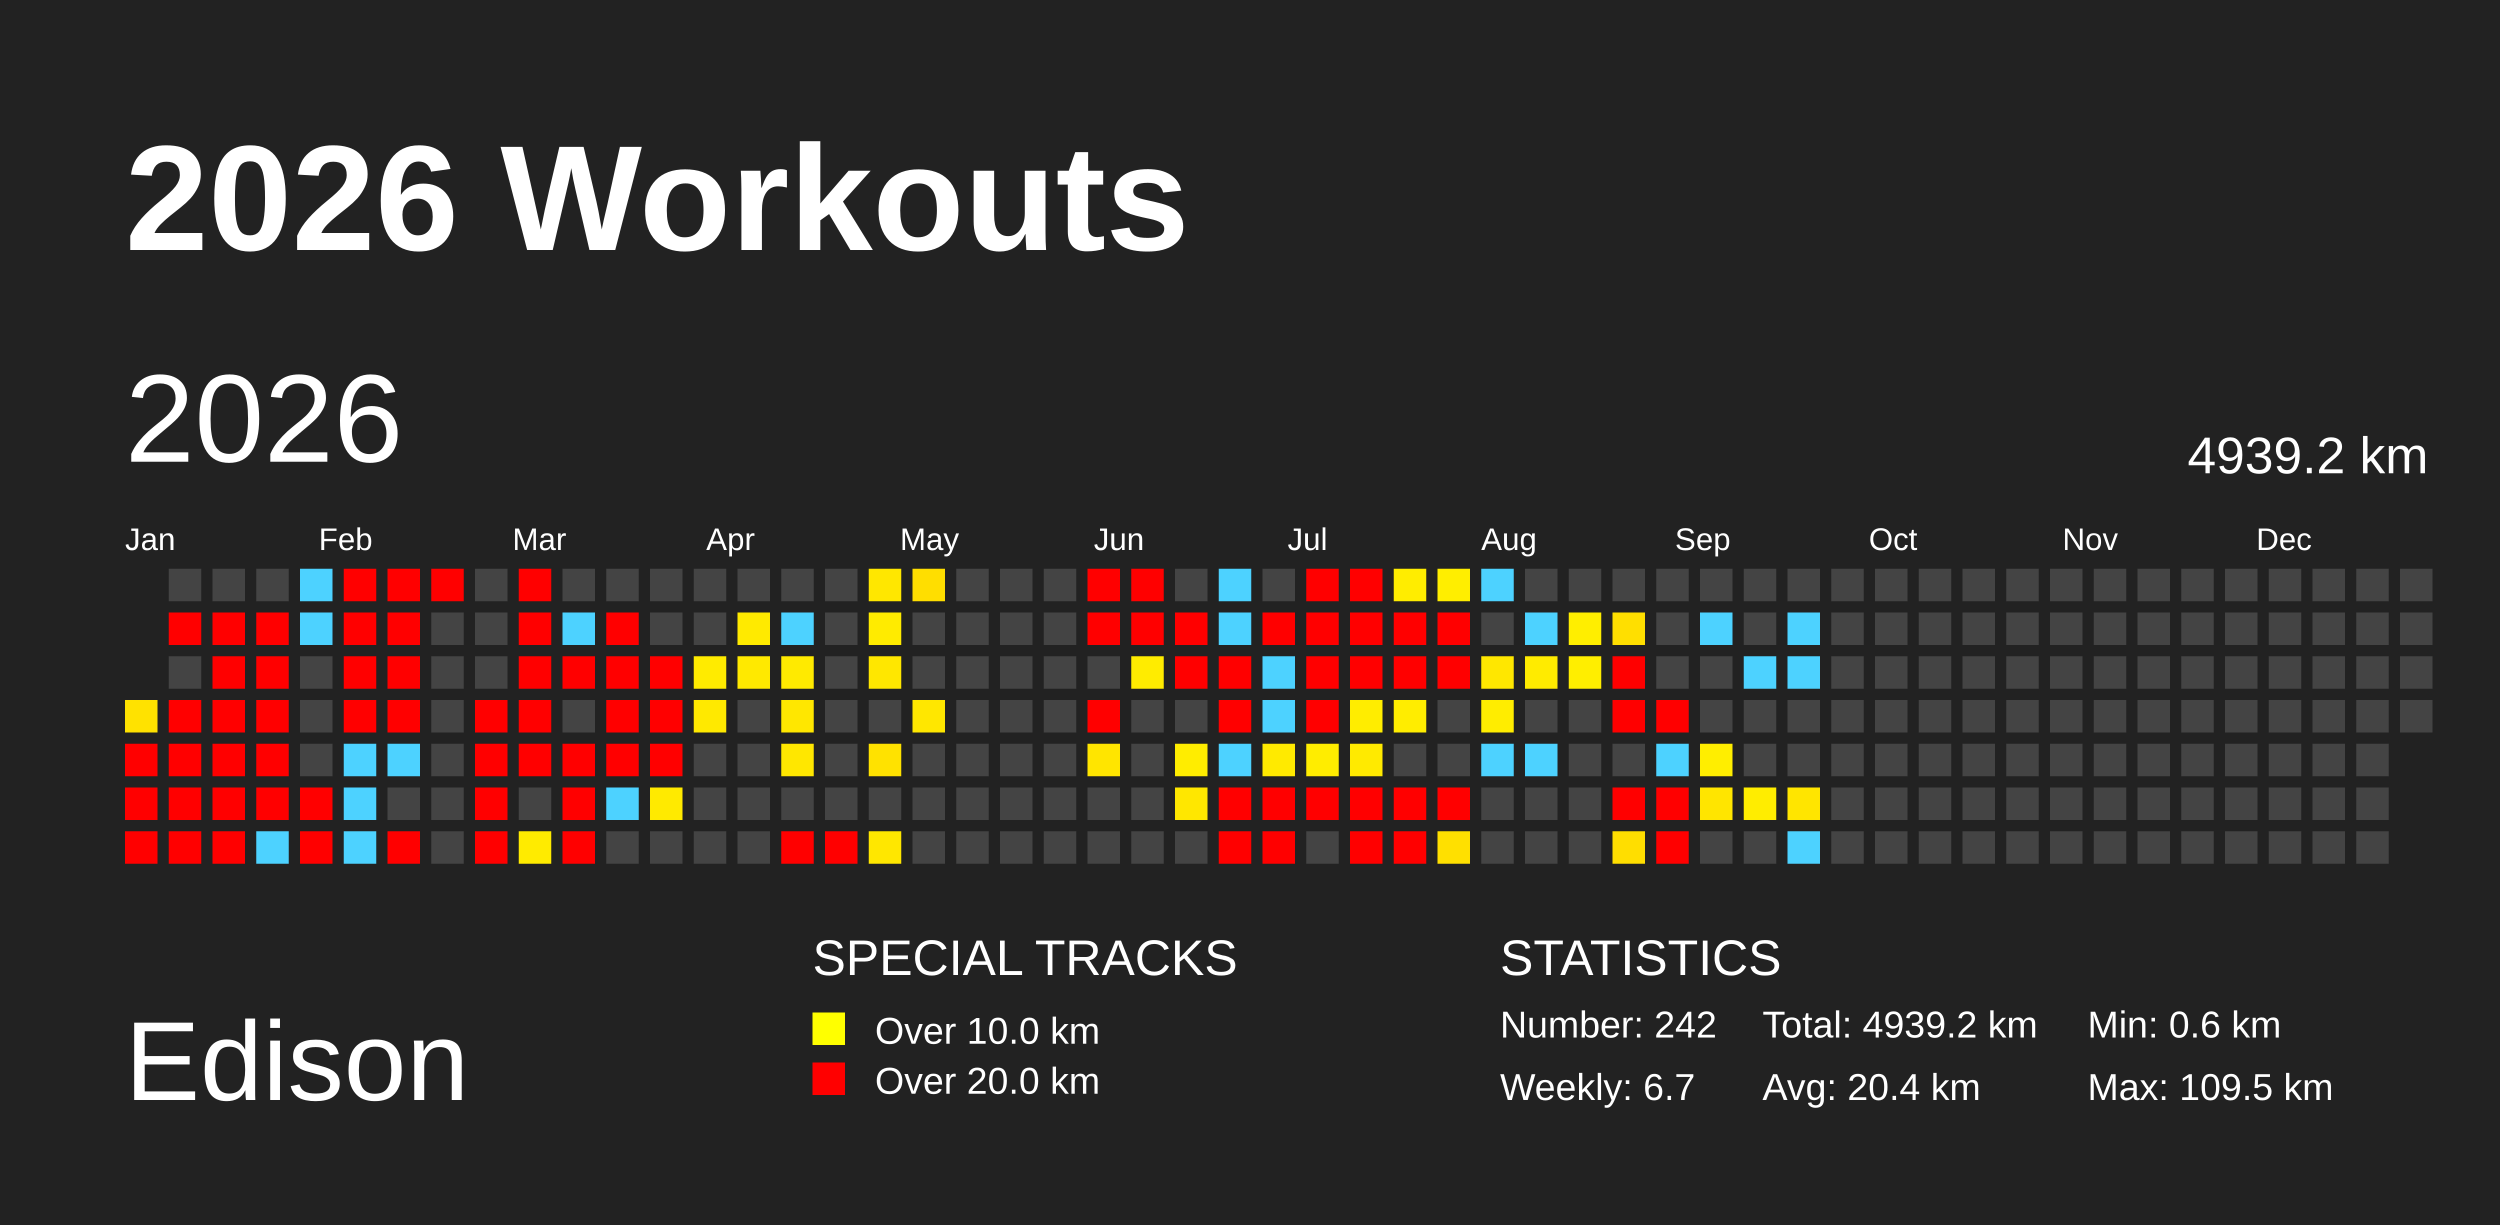
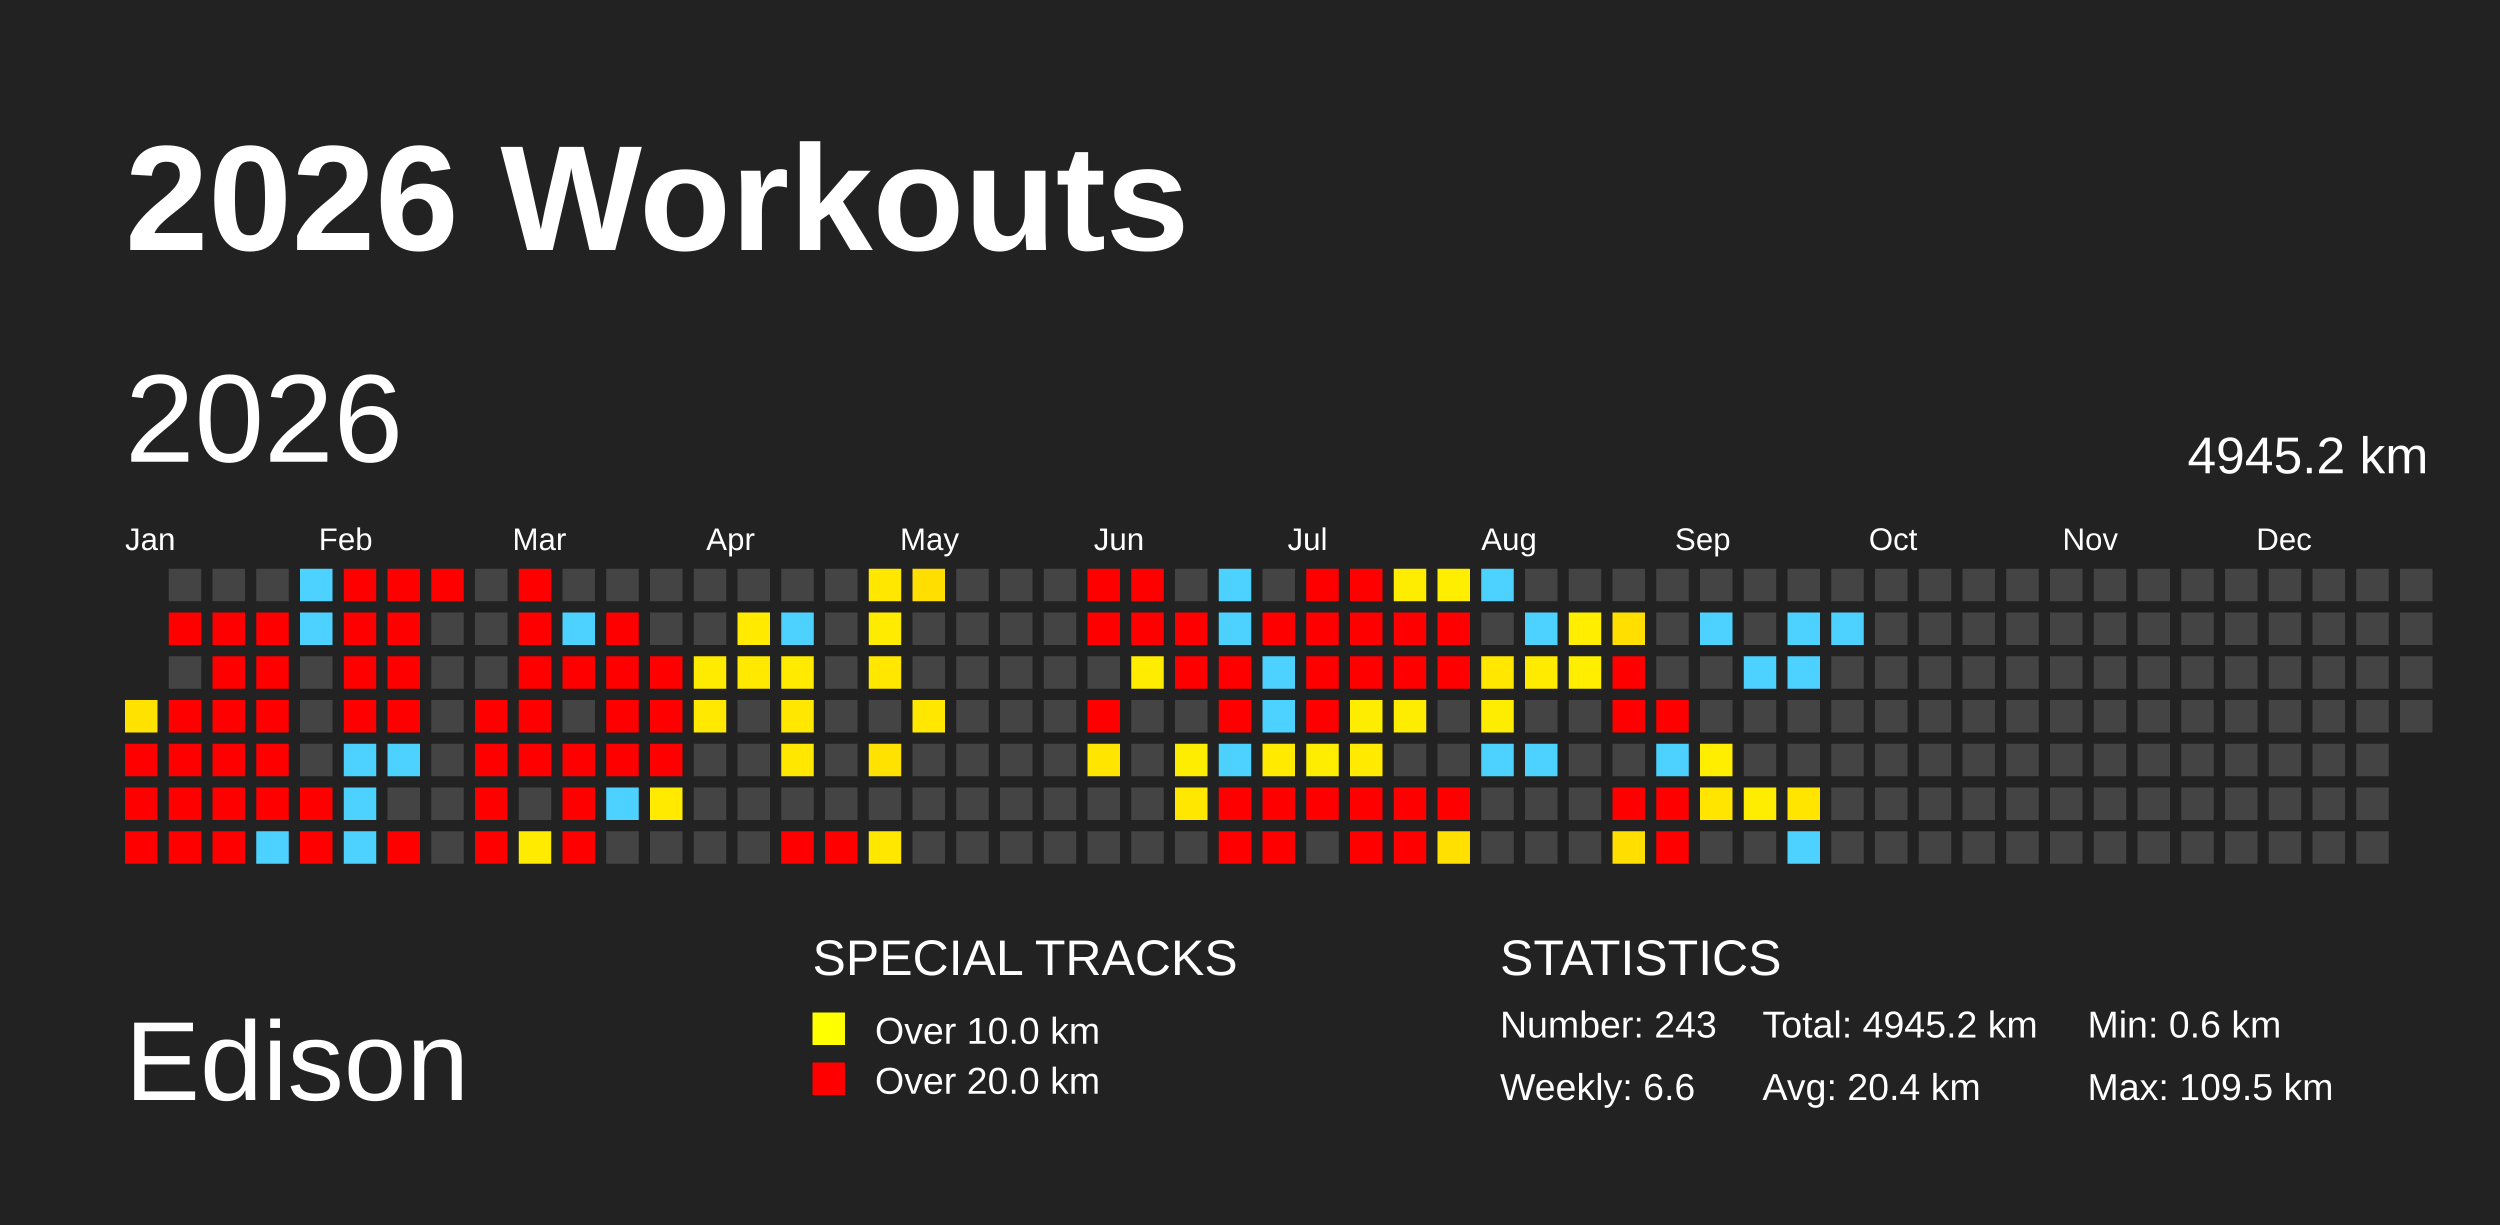
<svg xmlns="http://www.w3.org/2000/svg" baseProfile="full" height="98mm" version="1.1" viewBox="0,0,200,98" width="200mm">
  <defs />
  <rect fill="#222222" height="98" width="200" x="0" y="0" />
  <text fill="#FFFFFF" style="font-size:12px; font-family:Arial; font-weight:bold;" x="10" y="20">2026 Workouts</text>
  <text fill="#FFFFFF" style="font-size:9px; font-family:Arial" x="10" y="88">Edison</text>
  <text fill="#FFFFFF" style="font-size:4px; font-family:Arial" x="65" y="78">SPECIAL TRACKS</text>
  <rect fill="yellow" height="2.6" width="2.6" x="65" y="81" />
  <text fill="#FFFFFF" style="font-size:3px; font-family:Arial" x="70" y="83.5">Over 10.0 km</text>
  <rect fill="red" height="2.6" width="2.6" x="65" y="85" />
  <text fill="#FFFFFF" style="font-size:3px; font-family:Arial" x="70" y="87.5">Over 20.0 km</text>
  <text fill="#FFFFFF" style="font-size:4px; font-family:Arial" x="120" y="78">STATISTICS</text>
-   <text fill="#FFFFFF" style="font-size:3px; font-family:Arial" x="120" y="83">Number: 242</text>
-   <text fill="#FFFFFF" style="font-size:3px; font-family:Arial" x="120" y="88">Weekly: 6.7</text>
-   <text fill="#FFFFFF" style="font-size:3px; font-family:Arial" x="141" y="83">Total: 4939.2 km</text>
+   <text fill="#FFFFFF" style="font-size:3px; font-family:Arial" x="120" y="83">Number: 243</text>
+   <text fill="#FFFFFF" style="font-size:3px; font-family:Arial" x="120" y="88">Weekly: 6.6</text>
+   <text fill="#FFFFFF" style="font-size:3px; font-family:Arial" x="141" y="83">Total: 4945.2 km</text>
  <text fill="#FFFFFF" style="font-size:3px; font-family:Arial" x="141" y="88">Avg: 20.4 km</text>
  <text fill="#FFFFFF" style="font-size:3px; font-family:Arial" x="167" y="83">Min: 0.6 km</text>
  <text fill="#FFFFFF" style="font-size:3px; font-family:Arial" x="167" y="88">Max: 109.5 km</text>
  <text dominant-baseline="hanging" fill="#FFFFFF" style="font-size:10.0px; font-family:Arial;" x="10" y="30">2026</text>
-   <text dominant-baseline="hanging" fill="#FFFFFF" style="font-size:4.125px; font-family:Arial;" x="175" y="35">4939.2 km</text>
+   <text dominant-baseline="hanging" fill="#FFFFFF" style="font-size:4.125px; font-family:Arial;" x="175" y="35">4945.2 km</text>
  <text fill="#FFFFFF" style="font-size:2.5px; font-family:Arial" x="10.0" y="44">Jan</text>
  <text fill="#FFFFFF" style="font-size:2.5px; font-family:Arial" x="25.5" y="44">Feb</text>
  <text fill="#FFFFFF" style="font-size:2.5px; font-family:Arial" x="41.0" y="44">Mar</text>
  <text fill="#FFFFFF" style="font-size:2.5px; font-family:Arial" x="56.5" y="44">Apr</text>
  <text fill="#FFFFFF" style="font-size:2.5px; font-family:Arial" x="72.0" y="44">May</text>
  <text fill="#FFFFFF" style="font-size:2.5px; font-family:Arial" x="87.5" y="44">Jun</text>
  <text fill="#FFFFFF" style="font-size:2.5px; font-family:Arial" x="103.0" y="44">Jul</text>
  <text fill="#FFFFFF" style="font-size:2.5px; font-family:Arial" x="118.5" y="44">Aug</text>
  <text fill="#FFFFFF" style="font-size:2.5px; font-family:Arial" x="134.0" y="44">Sep</text>
  <text fill="#FFFFFF" style="font-size:2.5px; font-family:Arial" x="149.5" y="44">Oct</text>
  <text fill="#FFFFFF" style="font-size:2.5px; font-family:Arial" x="165.0" y="44">Nov</text>
  <text fill="#FFFFFF" style="font-size:2.5px; font-family:Arial" x="180.5" y="44">Dec</text>
  <rect fill="#ffe200" height="2.6" width="2.6" x="10.0" y="56.0" />
  <rect fill="red" height="2.6" width="2.6" x="10.0" y="59.5" />
  <rect fill="red" height="2.6" width="2.6" x="10.0" y="63.0" />
  <rect fill="red" height="2.6" width="2.6" x="10.0" y="66.5" />
  <rect fill="#444444" height="2.6" width="2.6" x="13.5" y="45.5" />
  <rect fill="red" height="2.6" width="2.6" x="13.5" y="49.0" />
  <rect fill="#444444" height="2.6" width="2.6" x="13.5" y="52.5" />
  <rect fill="red" height="2.6" width="2.6" x="13.5" y="56.0" />
  <rect fill="red" height="2.6" width="2.6" x="13.5" y="59.5" />
  <rect fill="red" height="2.6" width="2.6" x="13.5" y="63.0" />
  <rect fill="red" height="2.6" width="2.6" x="13.5" y="66.5" />
  <rect fill="#444444" height="2.6" width="2.6" x="17.0" y="45.5" />
  <rect fill="red" height="2.6" width="2.6" x="17.0" y="49.0" />
  <rect fill="red" height="2.6" width="2.6" x="17.0" y="52.5" />
  <rect fill="red" height="2.6" width="2.6" x="17.0" y="56.0" />
  <rect fill="red" height="2.6" width="2.6" x="17.0" y="59.5" />
  <rect fill="red" height="2.6" width="2.6" x="17.0" y="63.0" />
  <rect fill="red" height="2.6" width="2.6" x="17.0" y="66.5" />
  <rect fill="#444444" height="2.6" width="2.6" x="20.5" y="45.5" />
  <rect fill="red" height="2.6" width="2.6" x="20.5" y="49.0" />
  <rect fill="red" height="2.6" width="2.6" x="20.5" y="52.5" />
  <rect fill="red" height="2.6" width="2.6" x="20.5" y="56.0" />
  <rect fill="red" height="2.6" width="2.6" x="20.5" y="59.5" />
  <rect fill="red" height="2.6" width="2.6" x="20.5" y="63.0" />
  <rect fill="#4dd2ff" height="2.6" width="2.6" x="20.5" y="66.5" />
  <rect fill="#4dd2ff" height="2.6" width="2.6" x="24.0" y="45.5" />
  <rect fill="#4dd2ff" height="2.6" width="2.6" x="24.0" y="49.0" />
  <rect fill="#444444" height="2.6" width="2.6" x="24.0" y="52.5" />
  <rect fill="#444444" height="2.6" width="2.6" x="24.0" y="56.0" />
  <rect fill="#444444" height="2.6" width="2.6" x="24.0" y="59.5" />
  <rect fill="red" height="2.6" width="2.6" x="24.0" y="63.0" />
  <rect fill="red" height="2.6" width="2.6" x="24.0" y="66.5" />
  <rect fill="red" height="2.6" width="2.6" x="27.5" y="45.5" />
  <rect fill="red" height="2.6" width="2.6" x="27.5" y="49.0" />
  <rect fill="red" height="2.6" width="2.6" x="27.5" y="52.5" />
  <rect fill="red" height="2.6" width="2.6" x="27.5" y="56.0" />
  <rect fill="#4dd2ff" height="2.6" width="2.6" x="27.5" y="59.5" />
  <rect fill="#4dd2ff" height="2.6" width="2.6" x="27.5" y="63.0" />
  <rect fill="#4dd2ff" height="2.6" width="2.6" x="27.5" y="66.5" />
  <rect fill="red" height="2.6" width="2.6" x="31.0" y="45.5" />
  <rect fill="red" height="2.6" width="2.6" x="31.0" y="49.0" />
  <rect fill="red" height="2.6" width="2.6" x="31.0" y="52.5" />
  <rect fill="red" height="2.6" width="2.6" x="31.0" y="56.0" />
  <rect fill="#4dd2ff" height="2.6" width="2.6" x="31.0" y="59.5" />
  <rect fill="#444444" height="2.6" width="2.6" x="31.0" y="63.0" />
  <rect fill="red" height="2.6" width="2.6" x="31.0" y="66.5" />
  <rect fill="red" height="2.6" width="2.6" x="34.5" y="45.5" />
  <rect fill="#444444" height="2.6" width="2.6" x="34.5" y="49.0" />
  <rect fill="#444444" height="2.6" width="2.6" x="34.5" y="52.5" />
  <rect fill="#444444" height="2.6" width="2.6" x="34.5" y="56.0" />
  <rect fill="#444444" height="2.6" width="2.6" x="34.5" y="59.5" />
  <rect fill="#444444" height="2.6" width="2.6" x="34.5" y="63.0" />
  <rect fill="#444444" height="2.6" width="2.6" x="34.5" y="66.5" />
  <rect fill="#444444" height="2.6" width="2.6" x="38.0" y="45.5" />
  <rect fill="#444444" height="2.6" width="2.6" x="38.0" y="49.0" />
  <rect fill="#444444" height="2.6" width="2.6" x="38.0" y="52.5" />
  <rect fill="red" height="2.6" width="2.6" x="38.0" y="56.0" />
  <rect fill="red" height="2.6" width="2.6" x="38.0" y="59.5" />
  <rect fill="red" height="2.6" width="2.6" x="38.0" y="63.0" />
  <rect fill="red" height="2.6" width="2.6" x="38.0" y="66.5" />
  <rect fill="red" height="2.6" width="2.6" x="41.5" y="45.5" />
  <rect fill="red" height="2.6" width="2.6" x="41.5" y="49.0" />
  <rect fill="red" height="2.6" width="2.6" x="41.5" y="52.5" />
  <rect fill="red" height="2.6" width="2.6" x="41.5" y="56.0" />
  <rect fill="red" height="2.6" width="2.6" x="41.5" y="59.5" />
  <rect fill="#444444" height="2.6" width="2.6" x="41.5" y="63.0" />
  <rect fill="#ffeb00" height="2.6" width="2.6" x="41.5" y="66.5" />
  <rect fill="#444444" height="2.6" width="2.6" x="45.0" y="45.5" />
  <rect fill="#4dd2ff" height="2.6" width="2.6" x="45.0" y="49.0" />
  <rect fill="red" height="2.6" width="2.6" x="45.0" y="52.5" />
  <rect fill="#444444" height="2.6" width="2.6" x="45.0" y="56.0" />
  <rect fill="red" height="2.6" width="2.6" x="45.0" y="59.5" />
  <rect fill="red" height="2.6" width="2.6" x="45.0" y="63.0" />
  <rect fill="red" height="2.6" width="2.6" x="45.0" y="66.5" />
  <rect fill="#444444" height="2.6" width="2.6" x="48.5" y="45.5" />
  <rect fill="red" height="2.6" width="2.6" x="48.5" y="49.0" />
  <rect fill="red" height="2.6" width="2.6" x="48.5" y="52.5" />
  <rect fill="red" height="2.6" width="2.6" x="48.5" y="56.0" />
  <rect fill="red" height="2.6" width="2.6" x="48.5" y="59.5" />
  <rect fill="#4dd2ff" height="2.6" width="2.6" x="48.5" y="63.0" />
  <rect fill="#444444" height="2.6" width="2.6" x="48.5" y="66.5" />
  <rect fill="#444444" height="2.6" width="2.6" x="52.0" y="45.5" />
  <rect fill="#444444" height="2.6" width="2.6" x="52.0" y="49.0" />
  <rect fill="red" height="2.6" width="2.6" x="52.0" y="52.5" />
  <rect fill="red" height="2.6" width="2.6" x="52.0" y="56.0" />
  <rect fill="red" height="2.6" width="2.6" x="52.0" y="59.5" />
  <rect fill="#ffea00" height="2.6" width="2.6" x="52.0" y="63.0" />
  <rect fill="#444444" height="2.6" width="2.6" x="52.0" y="66.5" />
  <rect fill="#444444" height="2.6" width="2.6" x="55.5" y="45.5" />
  <rect fill="#444444" height="2.6" width="2.6" x="55.5" y="49.0" />
  <rect fill="#ffeb00" height="2.6" width="2.6" x="55.5" y="52.5" />
  <rect fill="#ffe900" height="2.6" width="2.6" x="55.5" y="56.0" />
  <rect fill="#444444" height="2.6" width="2.6" x="55.5" y="59.5" />
  <rect fill="#444444" height="2.6" width="2.6" x="55.5" y="63.0" />
  <rect fill="#444444" height="2.6" width="2.6" x="55.5" y="66.5" />
  <rect fill="#444444" height="2.6" width="2.6" x="59.0" y="45.5" />
  <rect fill="#ffea00" height="2.6" width="2.6" x="59.0" y="49.0" />
  <rect fill="#ffe900" height="2.6" width="2.6" x="59.0" y="52.5" />
  <rect fill="#444444" height="2.6" width="2.6" x="59.0" y="56.0" />
  <rect fill="#444444" height="2.6" width="2.6" x="59.0" y="59.5" />
  <rect fill="#444444" height="2.6" width="2.6" x="59.0" y="63.0" />
  <rect fill="#444444" height="2.6" width="2.6" x="59.0" y="66.5" />
  <rect fill="#444444" height="2.6" width="2.6" x="62.5" y="45.5" />
  <rect fill="#4dd2ff" height="2.6" width="2.6" x="62.5" y="49.0" />
  <rect fill="#ffea00" height="2.6" width="2.6" x="62.5" y="52.5" />
  <rect fill="#ffe700" height="2.6" width="2.6" x="62.5" y="56.0" />
  <rect fill="#ffe700" height="2.6" width="2.6" x="62.5" y="59.5" />
  <rect fill="#444444" height="2.6" width="2.6" x="62.5" y="63.0" />
  <rect fill="red" height="2.6" width="2.6" x="62.5" y="66.5" />
  <rect fill="#444444" height="2.6" width="2.6" x="66.0" y="45.5" />
  <rect fill="#444444" height="2.6" width="2.6" x="66.0" y="49.0" />
  <rect fill="#444444" height="2.6" width="2.6" x="66.0" y="52.5" />
  <rect fill="#444444" height="2.6" width="2.6" x="66.0" y="56.0" />
  <rect fill="#444444" height="2.6" width="2.6" x="66.0" y="59.5" />
  <rect fill="#444444" height="2.6" width="2.6" x="66.0" y="63.0" />
  <rect fill="red" height="2.6" width="2.6" x="66.0" y="66.5" />
  <rect fill="#ffe700" height="2.6" width="2.6" x="69.5" y="45.5" />
  <rect fill="#ffeb00" height="2.6" width="2.6" x="69.5" y="49.0" />
  <rect fill="#ffe700" height="2.6" width="2.6" x="69.5" y="52.5" />
  <rect fill="#444444" height="2.6" width="2.6" x="69.5" y="56.0" />
  <rect fill="#ffe200" height="2.6" width="2.6" x="69.5" y="59.5" />
  <rect fill="#444444" height="2.6" width="2.6" x="69.5" y="63.0" />
  <rect fill="#ffe700" height="2.6" width="2.6" x="69.5" y="66.5" />
  <rect fill="#ffde00" height="2.6" width="2.6" x="73.0" y="45.5" />
  <rect fill="#444444" height="2.6" width="2.6" x="73.0" y="49.0" />
  <rect fill="#444444" height="2.6" width="2.6" x="73.0" y="52.5" />
  <rect fill="#ffe700" height="2.6" width="2.6" x="73.0" y="56.0" />
  <rect fill="#444444" height="2.6" width="2.6" x="73.0" y="59.5" />
  <rect fill="#444444" height="2.6" width="2.6" x="73.0" y="63.0" />
  <rect fill="#444444" height="2.6" width="2.6" x="73.0" y="66.5" />
  <rect fill="#444444" height="2.6" width="2.6" x="76.5" y="45.5" />
  <rect fill="#444444" height="2.6" width="2.6" x="76.5" y="49.0" />
  <rect fill="#444444" height="2.6" width="2.6" x="76.5" y="52.5" />
  <rect fill="#444444" height="2.6" width="2.6" x="76.5" y="56.0" />
  <rect fill="#444444" height="2.6" width="2.6" x="76.5" y="59.5" />
  <rect fill="#444444" height="2.6" width="2.6" x="76.5" y="63.0" />
  <rect fill="#444444" height="2.6" width="2.6" x="76.5" y="66.5" />
  <rect fill="#444444" height="2.6" width="2.6" x="80.0" y="45.5" />
  <rect fill="#444444" height="2.6" width="2.6" x="80.0" y="49.0" />
  <rect fill="#444444" height="2.6" width="2.6" x="80.0" y="52.5" />
  <rect fill="#444444" height="2.6" width="2.6" x="80.0" y="56.0" />
  <rect fill="#444444" height="2.6" width="2.6" x="80.0" y="59.5" />
  <rect fill="#444444" height="2.6" width="2.6" x="80.0" y="63.0" />
  <rect fill="#444444" height="2.6" width="2.6" x="80.0" y="66.5" />
  <rect fill="#444444" height="2.6" width="2.6" x="83.5" y="45.5" />
  <rect fill="#444444" height="2.6" width="2.6" x="83.5" y="49.0" />
  <rect fill="#444444" height="2.6" width="2.6" x="83.5" y="52.5" />
  <rect fill="#444444" height="2.6" width="2.6" x="83.5" y="56.0" />
  <rect fill="#444444" height="2.6" width="2.6" x="83.5" y="59.5" />
  <rect fill="#444444" height="2.6" width="2.6" x="83.5" y="63.0" />
  <rect fill="#444444" height="2.6" width="2.6" x="83.5" y="66.5" />
  <rect fill="red" height="2.6" width="2.6" x="87.0" y="45.5" />
  <rect fill="red" height="2.6" width="2.6" x="87.0" y="49.0" />
  <rect fill="#444444" height="2.6" width="2.6" x="87.0" y="52.5" />
  <rect fill="red" height="2.6" width="2.6" x="87.0" y="56.0" />
  <rect fill="#ffe500" height="2.6" width="2.6" x="87.0" y="59.5" />
  <rect fill="#444444" height="2.6" width="2.6" x="87.0" y="63.0" />
  <rect fill="#444444" height="2.6" width="2.6" x="87.0" y="66.5" />
  <rect fill="red" height="2.6" width="2.6" x="90.5" y="45.5" />
  <rect fill="red" height="2.6" width="2.6" x="90.5" y="49.0" />
  <rect fill="#ffec00" height="2.6" width="2.6" x="90.5" y="52.5" />
  <rect fill="#444444" height="2.6" width="2.6" x="90.5" y="56.0" />
  <rect fill="#444444" height="2.6" width="2.6" x="90.5" y="59.5" />
  <rect fill="#444444" height="2.6" width="2.6" x="90.5" y="63.0" />
  <rect fill="#444444" height="2.6" width="2.6" x="90.5" y="66.5" />
  <rect fill="#444444" height="2.6" width="2.6" x="94.0" y="45.5" />
  <rect fill="red" height="2.6" width="2.6" x="94.0" y="49.0" />
  <rect fill="red" height="2.6" width="2.6" x="94.0" y="52.5" />
  <rect fill="#444444" height="2.6" width="2.6" x="94.0" y="56.0" />
  <rect fill="#ffed00" height="2.6" width="2.6" x="94.0" y="59.5" />
  <rect fill="#ffe700" height="2.6" width="2.6" x="94.0" y="63.0" />
  <rect fill="#444444" height="2.6" width="2.6" x="94.0" y="66.5" />
  <rect fill="#4dd2ff" height="2.6" width="2.6" x="97.5" y="45.5" />
  <rect fill="#4dd2ff" height="2.6" width="2.6" x="97.5" y="49.0" />
  <rect fill="red" height="2.6" width="2.6" x="97.5" y="52.5" />
  <rect fill="red" height="2.6" width="2.6" x="97.5" y="56.0" />
  <rect fill="#4dd2ff" height="2.6" width="2.6" x="97.5" y="59.5" />
  <rect fill="red" height="2.6" width="2.6" x="97.5" y="63.0" />
  <rect fill="red" height="2.6" width="2.6" x="97.5" y="66.5" />
  <rect fill="#444444" height="2.6" width="2.6" x="101.0" y="45.5" />
  <rect fill="red" height="2.6" width="2.6" x="101.0" y="49.0" />
  <rect fill="#4dd2ff" height="2.6" width="2.6" x="101.0" y="52.5" />
  <rect fill="#4dd2ff" height="2.6" width="2.6" x="101.0" y="56.0" />
  <rect fill="#ffea00" height="2.6" width="2.6" x="101.0" y="59.5" />
  <rect fill="red" height="2.6" width="2.6" x="101.0" y="63.0" />
  <rect fill="red" height="2.6" width="2.6" x="101.0" y="66.5" />
  <rect fill="red" height="2.6" width="2.6" x="104.5" y="45.5" />
  <rect fill="red" height="2.6" width="2.6" x="104.5" y="49.0" />
  <rect fill="red" height="2.6" width="2.6" x="104.5" y="52.5" />
  <rect fill="red" height="2.6" width="2.6" x="104.5" y="56.0" />
  <rect fill="#ffed00" height="2.6" width="2.6" x="104.5" y="59.5" />
  <rect fill="red" height="2.6" width="2.6" x="104.5" y="63.0" />
  <rect fill="#444444" height="2.6" width="2.6" x="104.5" y="66.5" />
  <rect fill="red" height="2.6" width="2.6" x="108.0" y="45.5" />
  <rect fill="red" height="2.6" width="2.6" x="108.0" y="49.0" />
  <rect fill="red" height="2.6" width="2.6" x="108.0" y="52.5" />
  <rect fill="#ffed00" height="2.6" width="2.6" x="108.0" y="56.0" />
  <rect fill="#ffea00" height="2.6" width="2.6" x="108.0" y="59.5" />
  <rect fill="red" height="2.6" width="2.6" x="108.0" y="63.0" />
  <rect fill="red" height="2.6" width="2.6" x="108.0" y="66.5" />
  <rect fill="#ffed00" height="2.6" width="2.6" x="111.5" y="45.5" />
  <rect fill="red" height="2.6" width="2.6" x="111.5" y="49.0" />
  <rect fill="red" height="2.6" width="2.6" x="111.5" y="52.5" />
  <rect fill="#ffed00" height="2.6" width="2.6" x="111.5" y="56.0" />
  <rect fill="#444444" height="2.6" width="2.6" x="111.5" y="59.5" />
  <rect fill="red" height="2.6" width="2.6" x="111.5" y="63.0" />
  <rect fill="red" height="2.6" width="2.6" x="111.5" y="66.5" />
  <rect fill="#ffee00" height="2.6" width="2.6" x="115.0" y="45.5" />
  <rect fill="red" height="2.6" width="2.6" x="115.0" y="49.0" />
  <rect fill="red" height="2.6" width="2.6" x="115.0" y="52.5" />
  <rect fill="#444444" height="2.6" width="2.6" x="115.0" y="56.0" />
  <rect fill="#444444" height="2.6" width="2.6" x="115.0" y="59.5" />
  <rect fill="red" height="2.6" width="2.6" x="115.0" y="63.0" />
  <rect fill="#ffe000" height="2.6" width="2.6" x="115.0" y="66.5" />
  <rect fill="#4dd2ff" height="2.6" width="2.6" x="118.5" y="45.5" />
  <rect fill="#444444" height="2.6" width="2.6" x="118.5" y="49.0" />
  <rect fill="#ffe700" height="2.6" width="2.6" x="118.5" y="52.5" />
  <rect fill="#ffed00" height="2.6" width="2.6" x="118.5" y="56.0" />
  <rect fill="#4dd2ff" height="2.6" width="2.6" x="118.5" y="59.5" />
  <rect fill="#444444" height="2.6" width="2.6" x="118.5" y="63.0" />
  <rect fill="#444444" height="2.6" width="2.6" x="118.5" y="66.5" />
  <rect fill="#444444" height="2.6" width="2.6" x="122.0" y="45.5" />
  <rect fill="#4dd2ff" height="2.6" width="2.6" x="122.0" y="49.0" />
  <rect fill="#ffeb00" height="2.6" width="2.6" x="122.0" y="52.5" />
  <rect fill="#444444" height="2.6" width="2.6" x="122.0" y="56.0" />
  <rect fill="#4dd2ff" height="2.6" width="2.6" x="122.0" y="59.5" />
  <rect fill="#444444" height="2.6" width="2.6" x="122.0" y="63.0" />
  <rect fill="#444444" height="2.6" width="2.6" x="122.0" y="66.5" />
  <rect fill="#444444" height="2.6" width="2.6" x="125.5" y="45.5" />
  <rect fill="#ffee00" height="2.6" width="2.6" x="125.5" y="49.0" />
  <rect fill="#ffee00" height="2.6" width="2.6" x="125.5" y="52.5" />
  <rect fill="#444444" height="2.6" width="2.6" x="125.5" y="56.0" />
  <rect fill="#444444" height="2.6" width="2.6" x="125.5" y="59.5" />
  <rect fill="#444444" height="2.6" width="2.6" x="125.5" y="63.0" />
  <rect fill="#444444" height="2.6" width="2.6" x="125.5" y="66.5" />
  <rect fill="#444444" height="2.6" width="2.6" x="129.0" y="45.5" />
  <rect fill="#ffdf00" height="2.6" width="2.6" x="129.0" y="49.0" />
  <rect fill="red" height="2.6" width="2.6" x="129.0" y="52.5" />
  <rect fill="red" height="2.6" width="2.6" x="129.0" y="56.0" />
  <rect fill="#444444" height="2.6" width="2.6" x="129.0" y="59.5" />
  <rect fill="red" height="2.6" width="2.6" x="129.0" y="63.0" />
  <rect fill="#ffde00" height="2.6" width="2.6" x="129.0" y="66.5" />
  <rect fill="#444444" height="2.6" width="2.6" x="132.5" y="45.5" />
  <rect fill="#444444" height="2.6" width="2.6" x="132.5" y="49.0" />
  <rect fill="#444444" height="2.6" width="2.6" x="132.5" y="52.5" />
  <rect fill="red" height="2.6" width="2.6" x="132.5" y="56.0" />
  <rect fill="#4dd2ff" height="2.6" width="2.6" x="132.5" y="59.5" />
  <rect fill="red" height="2.6" width="2.6" x="132.5" y="63.0" />
  <rect fill="red" height="2.6" width="2.6" x="132.5" y="66.5" />
  <rect fill="#444444" height="2.6" width="2.6" x="136.0" y="45.5" />
  <rect fill="#4dd2ff" height="2.6" width="2.6" x="136.0" y="49.0" />
  <rect fill="#444444" height="2.6" width="2.6" x="136.0" y="52.5" />
  <rect fill="#444444" height="2.6" width="2.6" x="136.0" y="56.0" />
  <rect fill="#ffee00" height="2.6" width="2.6" x="136.0" y="59.5" />
  <rect fill="#ffe500" height="2.6" width="2.6" x="136.0" y="63.0" />
  <rect fill="#444444" height="2.6" width="2.6" x="136.0" y="66.5" />
  <rect fill="#444444" height="2.6" width="2.6" x="139.5" y="45.5" />
  <rect fill="#444444" height="2.6" width="2.6" x="139.5" y="49.0" />
  <rect fill="#4dd2ff" height="2.6" width="2.6" x="139.5" y="52.5" />
  <rect fill="#444444" height="2.6" width="2.6" x="139.5" y="56.0" />
  <rect fill="#444444" height="2.6" width="2.6" x="139.5" y="59.5" />
  <rect fill="#ffed00" height="2.6" width="2.6" x="139.5" y="63.0" />
  <rect fill="#444444" height="2.6" width="2.6" x="139.5" y="66.5" />
  <rect fill="#444444" height="2.6" width="2.6" x="143.0" y="45.5" />
  <rect fill="#4dd2ff" height="2.6" width="2.6" x="143.0" y="49.0" />
  <rect fill="#4dd2ff" height="2.6" width="2.6" x="143.0" y="52.5" />
  <rect fill="#444444" height="2.6" width="2.6" x="143.0" y="56.0" />
  <rect fill="#444444" height="2.6" width="2.6" x="143.0" y="59.5" />
  <rect fill="#ffe500" height="2.6" width="2.6" x="143.0" y="63.0" />
  <rect fill="#4dd2ff" height="2.6" width="2.6" x="143.0" y="66.5" />
  <rect fill="#444444" height="2.6" width="2.6" x="146.5" y="45.5" />
-   <rect fill="#444444" height="2.6" width="2.6" x="146.5" y="49.0" />
+   <rect fill="#4dd2ff" height="2.6" width="2.6" x="146.5" y="49.0" />
  <rect fill="#444444" height="2.6" width="2.6" x="146.5" y="52.5" />
  <rect fill="#444444" height="2.6" width="2.6" x="146.5" y="56.0" />
  <rect fill="#444444" height="2.6" width="2.6" x="146.5" y="59.5" />
  <rect fill="#444444" height="2.6" width="2.6" x="146.5" y="63.0" />
  <rect fill="#444444" height="2.6" width="2.6" x="146.5" y="66.5" />
  <rect fill="#444444" height="2.6" width="2.6" x="150.0" y="45.5" />
  <rect fill="#444444" height="2.6" width="2.6" x="150.0" y="49.0" />
  <rect fill="#444444" height="2.6" width="2.6" x="150.0" y="52.5" />
  <rect fill="#444444" height="2.6" width="2.6" x="150.0" y="56.0" />
  <rect fill="#444444" height="2.6" width="2.6" x="150.0" y="59.5" />
  <rect fill="#444444" height="2.6" width="2.6" x="150.0" y="63.0" />
  <rect fill="#444444" height="2.6" width="2.6" x="150.0" y="66.5" />
  <rect fill="#444444" height="2.6" width="2.6" x="153.5" y="45.5" />
  <rect fill="#444444" height="2.6" width="2.6" x="153.5" y="49.0" />
  <rect fill="#444444" height="2.6" width="2.6" x="153.5" y="52.5" />
  <rect fill="#444444" height="2.6" width="2.6" x="153.5" y="56.0" />
  <rect fill="#444444" height="2.6" width="2.6" x="153.5" y="59.5" />
  <rect fill="#444444" height="2.6" width="2.6" x="153.5" y="63.0" />
  <rect fill="#444444" height="2.6" width="2.6" x="153.5" y="66.5" />
  <rect fill="#444444" height="2.6" width="2.6" x="157.0" y="45.5" />
  <rect fill="#444444" height="2.6" width="2.6" x="157.0" y="49.0" />
  <rect fill="#444444" height="2.6" width="2.6" x="157.0" y="52.5" />
  <rect fill="#444444" height="2.6" width="2.6" x="157.0" y="56.0" />
  <rect fill="#444444" height="2.6" width="2.6" x="157.0" y="59.5" />
  <rect fill="#444444" height="2.6" width="2.6" x="157.0" y="63.0" />
  <rect fill="#444444" height="2.6" width="2.6" x="157.0" y="66.5" />
  <rect fill="#444444" height="2.6" width="2.6" x="160.5" y="45.5" />
  <rect fill="#444444" height="2.6" width="2.6" x="160.5" y="49.0" />
  <rect fill="#444444" height="2.6" width="2.6" x="160.5" y="52.5" />
  <rect fill="#444444" height="2.6" width="2.6" x="160.5" y="56.0" />
  <rect fill="#444444" height="2.6" width="2.6" x="160.5" y="59.5" />
  <rect fill="#444444" height="2.6" width="2.6" x="160.5" y="63.0" />
  <rect fill="#444444" height="2.6" width="2.6" x="160.5" y="66.5" />
  <rect fill="#444444" height="2.6" width="2.6" x="164.0" y="45.5" />
  <rect fill="#444444" height="2.6" width="2.6" x="164.0" y="49.0" />
  <rect fill="#444444" height="2.6" width="2.6" x="164.0" y="52.5" />
  <rect fill="#444444" height="2.6" width="2.6" x="164.0" y="56.0" />
  <rect fill="#444444" height="2.6" width="2.6" x="164.0" y="59.5" />
  <rect fill="#444444" height="2.6" width="2.6" x="164.0" y="63.0" />
  <rect fill="#444444" height="2.6" width="2.6" x="164.0" y="66.5" />
  <rect fill="#444444" height="2.6" width="2.6" x="167.5" y="45.5" />
  <rect fill="#444444" height="2.6" width="2.6" x="167.5" y="49.0" />
  <rect fill="#444444" height="2.6" width="2.6" x="167.5" y="52.5" />
  <rect fill="#444444" height="2.6" width="2.6" x="167.5" y="56.0" />
  <rect fill="#444444" height="2.6" width="2.6" x="167.5" y="59.5" />
  <rect fill="#444444" height="2.6" width="2.6" x="167.5" y="63.0" />
  <rect fill="#444444" height="2.6" width="2.6" x="167.5" y="66.5" />
  <rect fill="#444444" height="2.6" width="2.6" x="171.0" y="45.5" />
  <rect fill="#444444" height="2.6" width="2.6" x="171.0" y="49.0" />
  <rect fill="#444444" height="2.6" width="2.6" x="171.0" y="52.5" />
  <rect fill="#444444" height="2.6" width="2.6" x="171.0" y="56.0" />
  <rect fill="#444444" height="2.6" width="2.6" x="171.0" y="59.5" />
  <rect fill="#444444" height="2.6" width="2.6" x="171.0" y="63.0" />
  <rect fill="#444444" height="2.6" width="2.6" x="171.0" y="66.5" />
  <rect fill="#444444" height="2.6" width="2.6" x="174.5" y="45.5" />
  <rect fill="#444444" height="2.6" width="2.6" x="174.5" y="49.0" />
  <rect fill="#444444" height="2.6" width="2.6" x="174.5" y="52.5" />
  <rect fill="#444444" height="2.6" width="2.6" x="174.5" y="56.0" />
  <rect fill="#444444" height="2.6" width="2.6" x="174.5" y="59.5" />
  <rect fill="#444444" height="2.6" width="2.6" x="174.5" y="63.0" />
  <rect fill="#444444" height="2.6" width="2.6" x="174.5" y="66.5" />
  <rect fill="#444444" height="2.6" width="2.6" x="178.0" y="45.5" />
  <rect fill="#444444" height="2.6" width="2.6" x="178.0" y="49.0" />
  <rect fill="#444444" height="2.6" width="2.6" x="178.0" y="52.5" />
  <rect fill="#444444" height="2.6" width="2.6" x="178.0" y="56.0" />
  <rect fill="#444444" height="2.6" width="2.6" x="178.0" y="59.5" />
  <rect fill="#444444" height="2.6" width="2.6" x="178.0" y="63.0" />
  <rect fill="#444444" height="2.6" width="2.6" x="178.0" y="66.5" />
  <rect fill="#444444" height="2.6" width="2.6" x="181.5" y="45.5" />
  <rect fill="#444444" height="2.6" width="2.6" x="181.5" y="49.0" />
  <rect fill="#444444" height="2.6" width="2.6" x="181.5" y="52.5" />
  <rect fill="#444444" height="2.6" width="2.6" x="181.5" y="56.0" />
  <rect fill="#444444" height="2.6" width="2.6" x="181.5" y="59.5" />
  <rect fill="#444444" height="2.6" width="2.6" x="181.5" y="63.0" />
  <rect fill="#444444" height="2.6" width="2.6" x="181.5" y="66.5" />
  <rect fill="#444444" height="2.6" width="2.6" x="185.0" y="45.5" />
  <rect fill="#444444" height="2.6" width="2.6" x="185.0" y="49.0" />
  <rect fill="#444444" height="2.6" width="2.6" x="185.0" y="52.5" />
  <rect fill="#444444" height="2.6" width="2.6" x="185.0" y="56.0" />
  <rect fill="#444444" height="2.6" width="2.6" x="185.0" y="59.5" />
  <rect fill="#444444" height="2.6" width="2.6" x="185.0" y="63.0" />
  <rect fill="#444444" height="2.6" width="2.6" x="185.0" y="66.5" />
  <rect fill="#444444" height="2.6" width="2.6" x="188.5" y="45.5" />
  <rect fill="#444444" height="2.6" width="2.6" x="188.5" y="49.0" />
  <rect fill="#444444" height="2.6" width="2.6" x="188.5" y="52.5" />
  <rect fill="#444444" height="2.6" width="2.6" x="188.5" y="56.0" />
  <rect fill="#444444" height="2.6" width="2.6" x="188.5" y="59.5" />
  <rect fill="#444444" height="2.6" width="2.6" x="188.5" y="63.0" />
  <rect fill="#444444" height="2.6" width="2.6" x="188.5" y="66.5" />
  <rect fill="#444444" height="2.6" width="2.6" x="192.0" y="45.5" />
  <rect fill="#444444" height="2.6" width="2.6" x="192.0" y="49.0" />
  <rect fill="#444444" height="2.6" width="2.6" x="192.0" y="52.5" />
  <rect fill="#444444" height="2.6" width="2.6" x="192.0" y="56.0" />
</svg>
